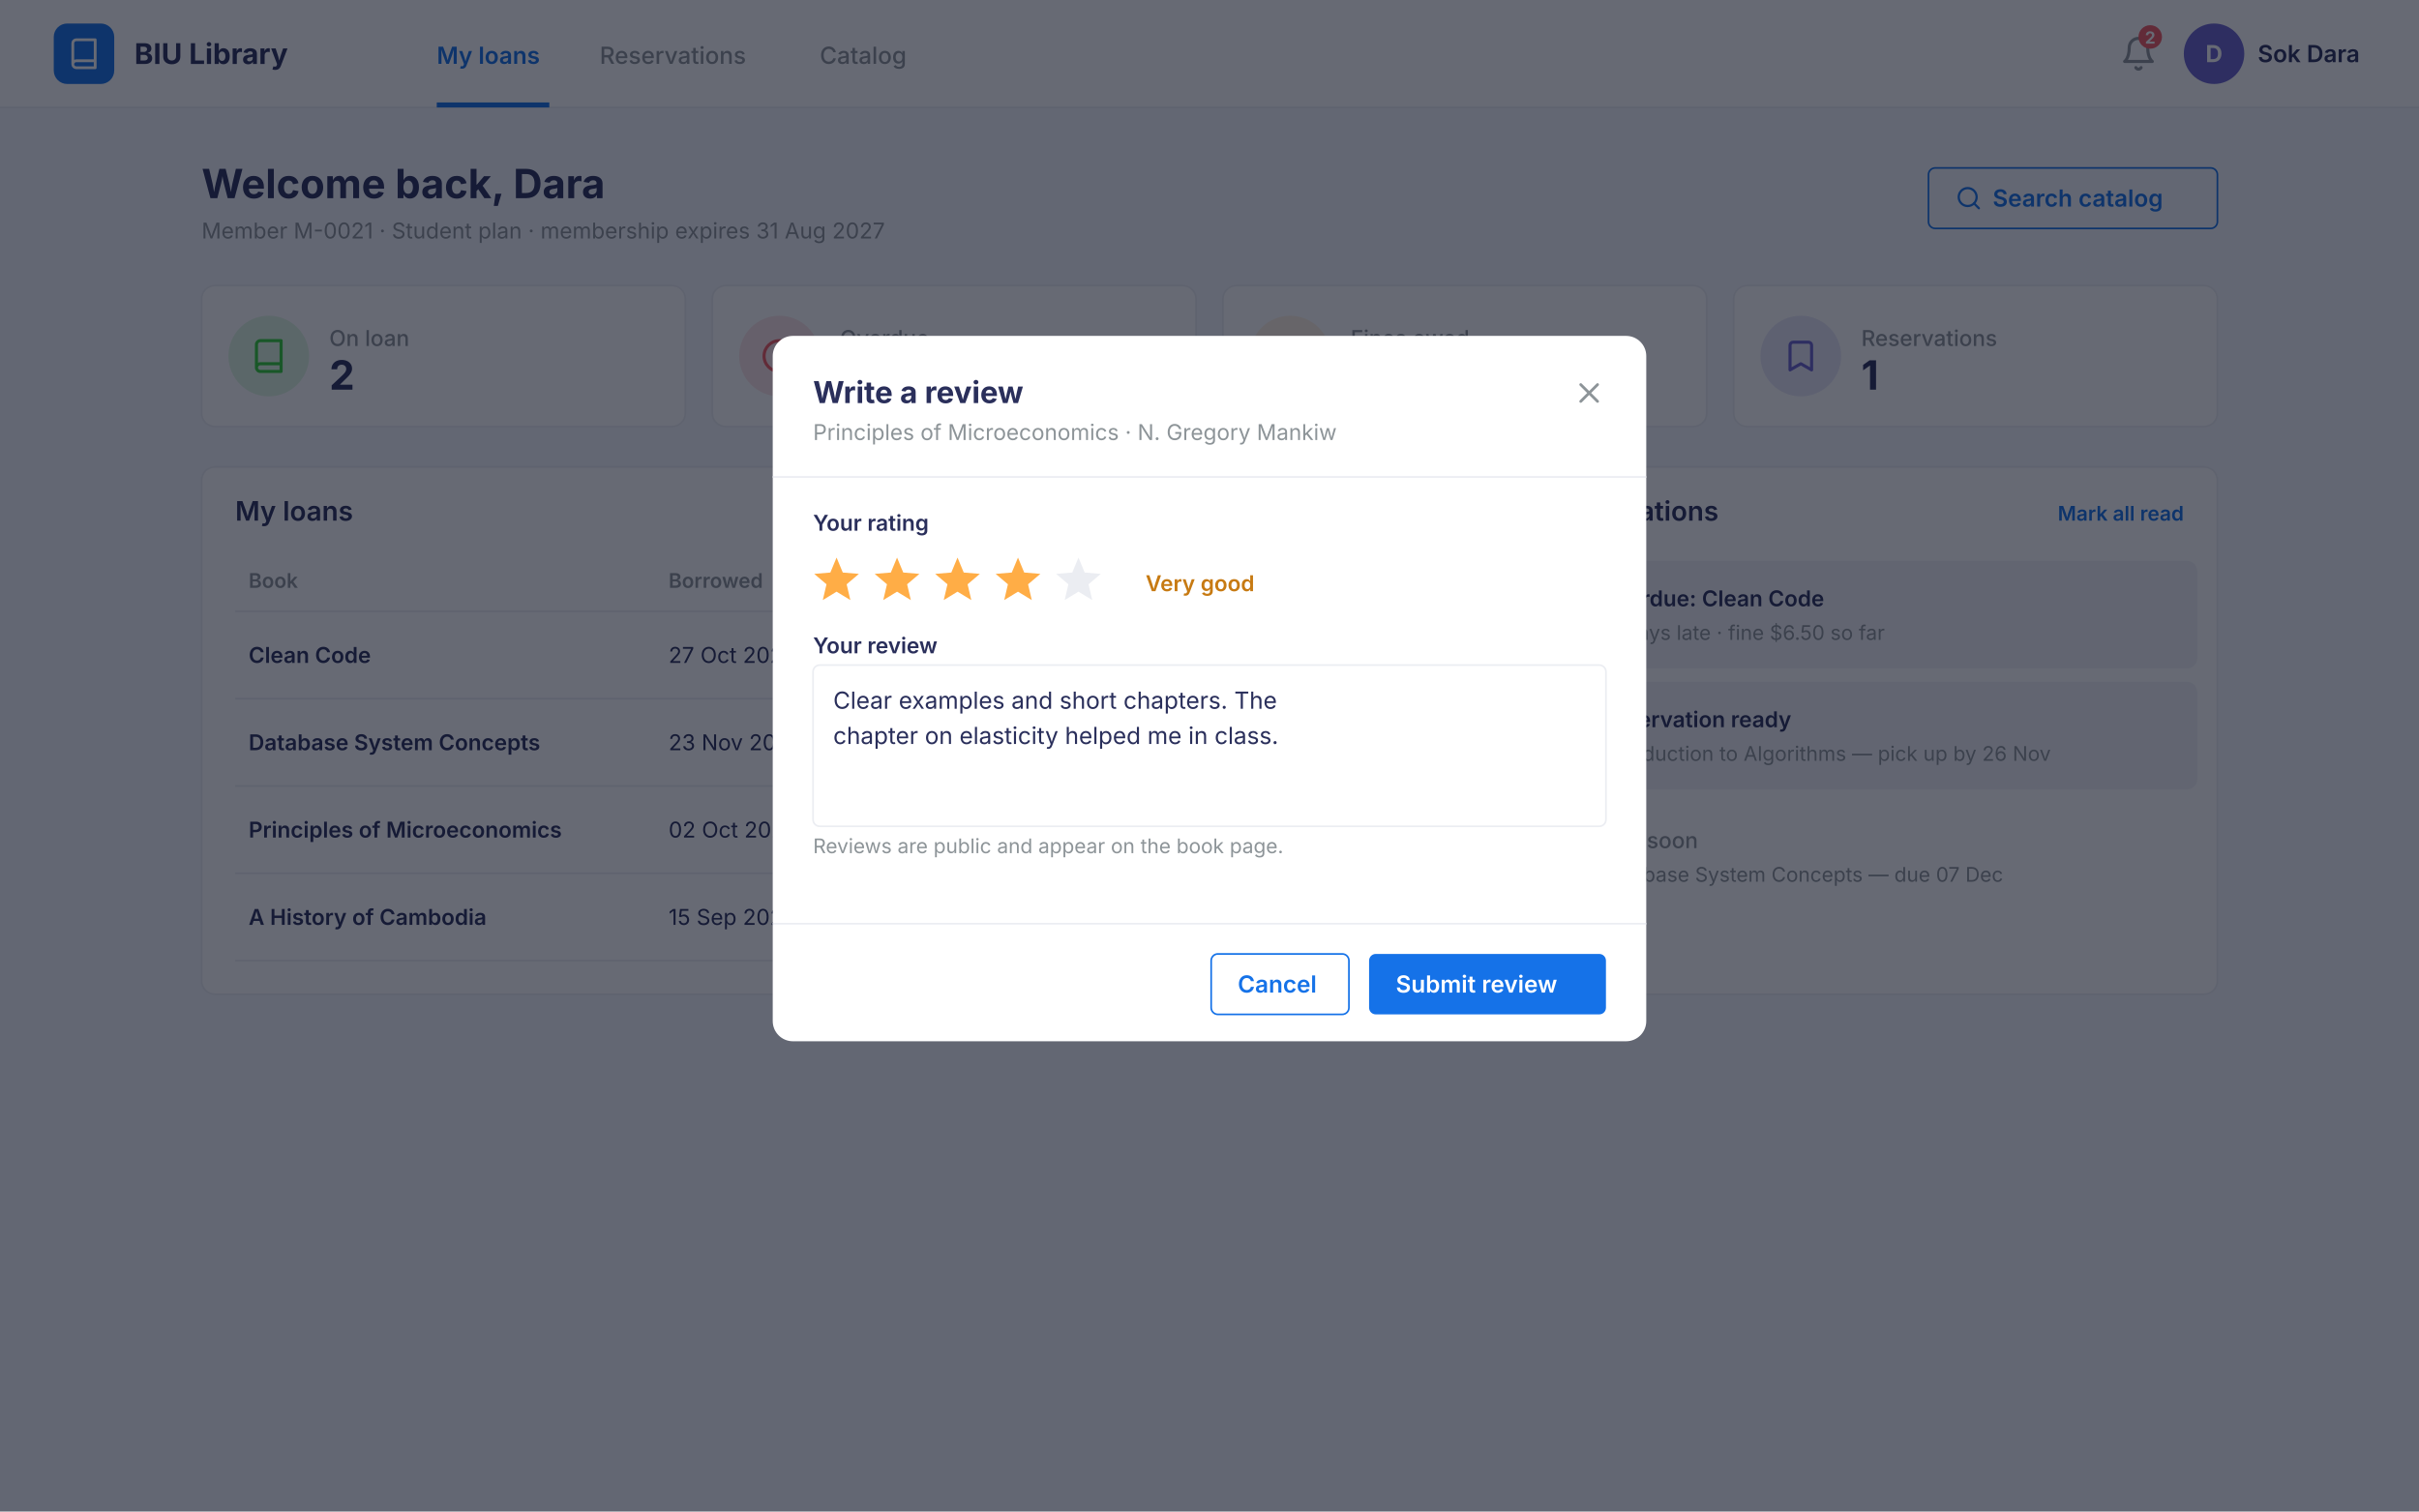
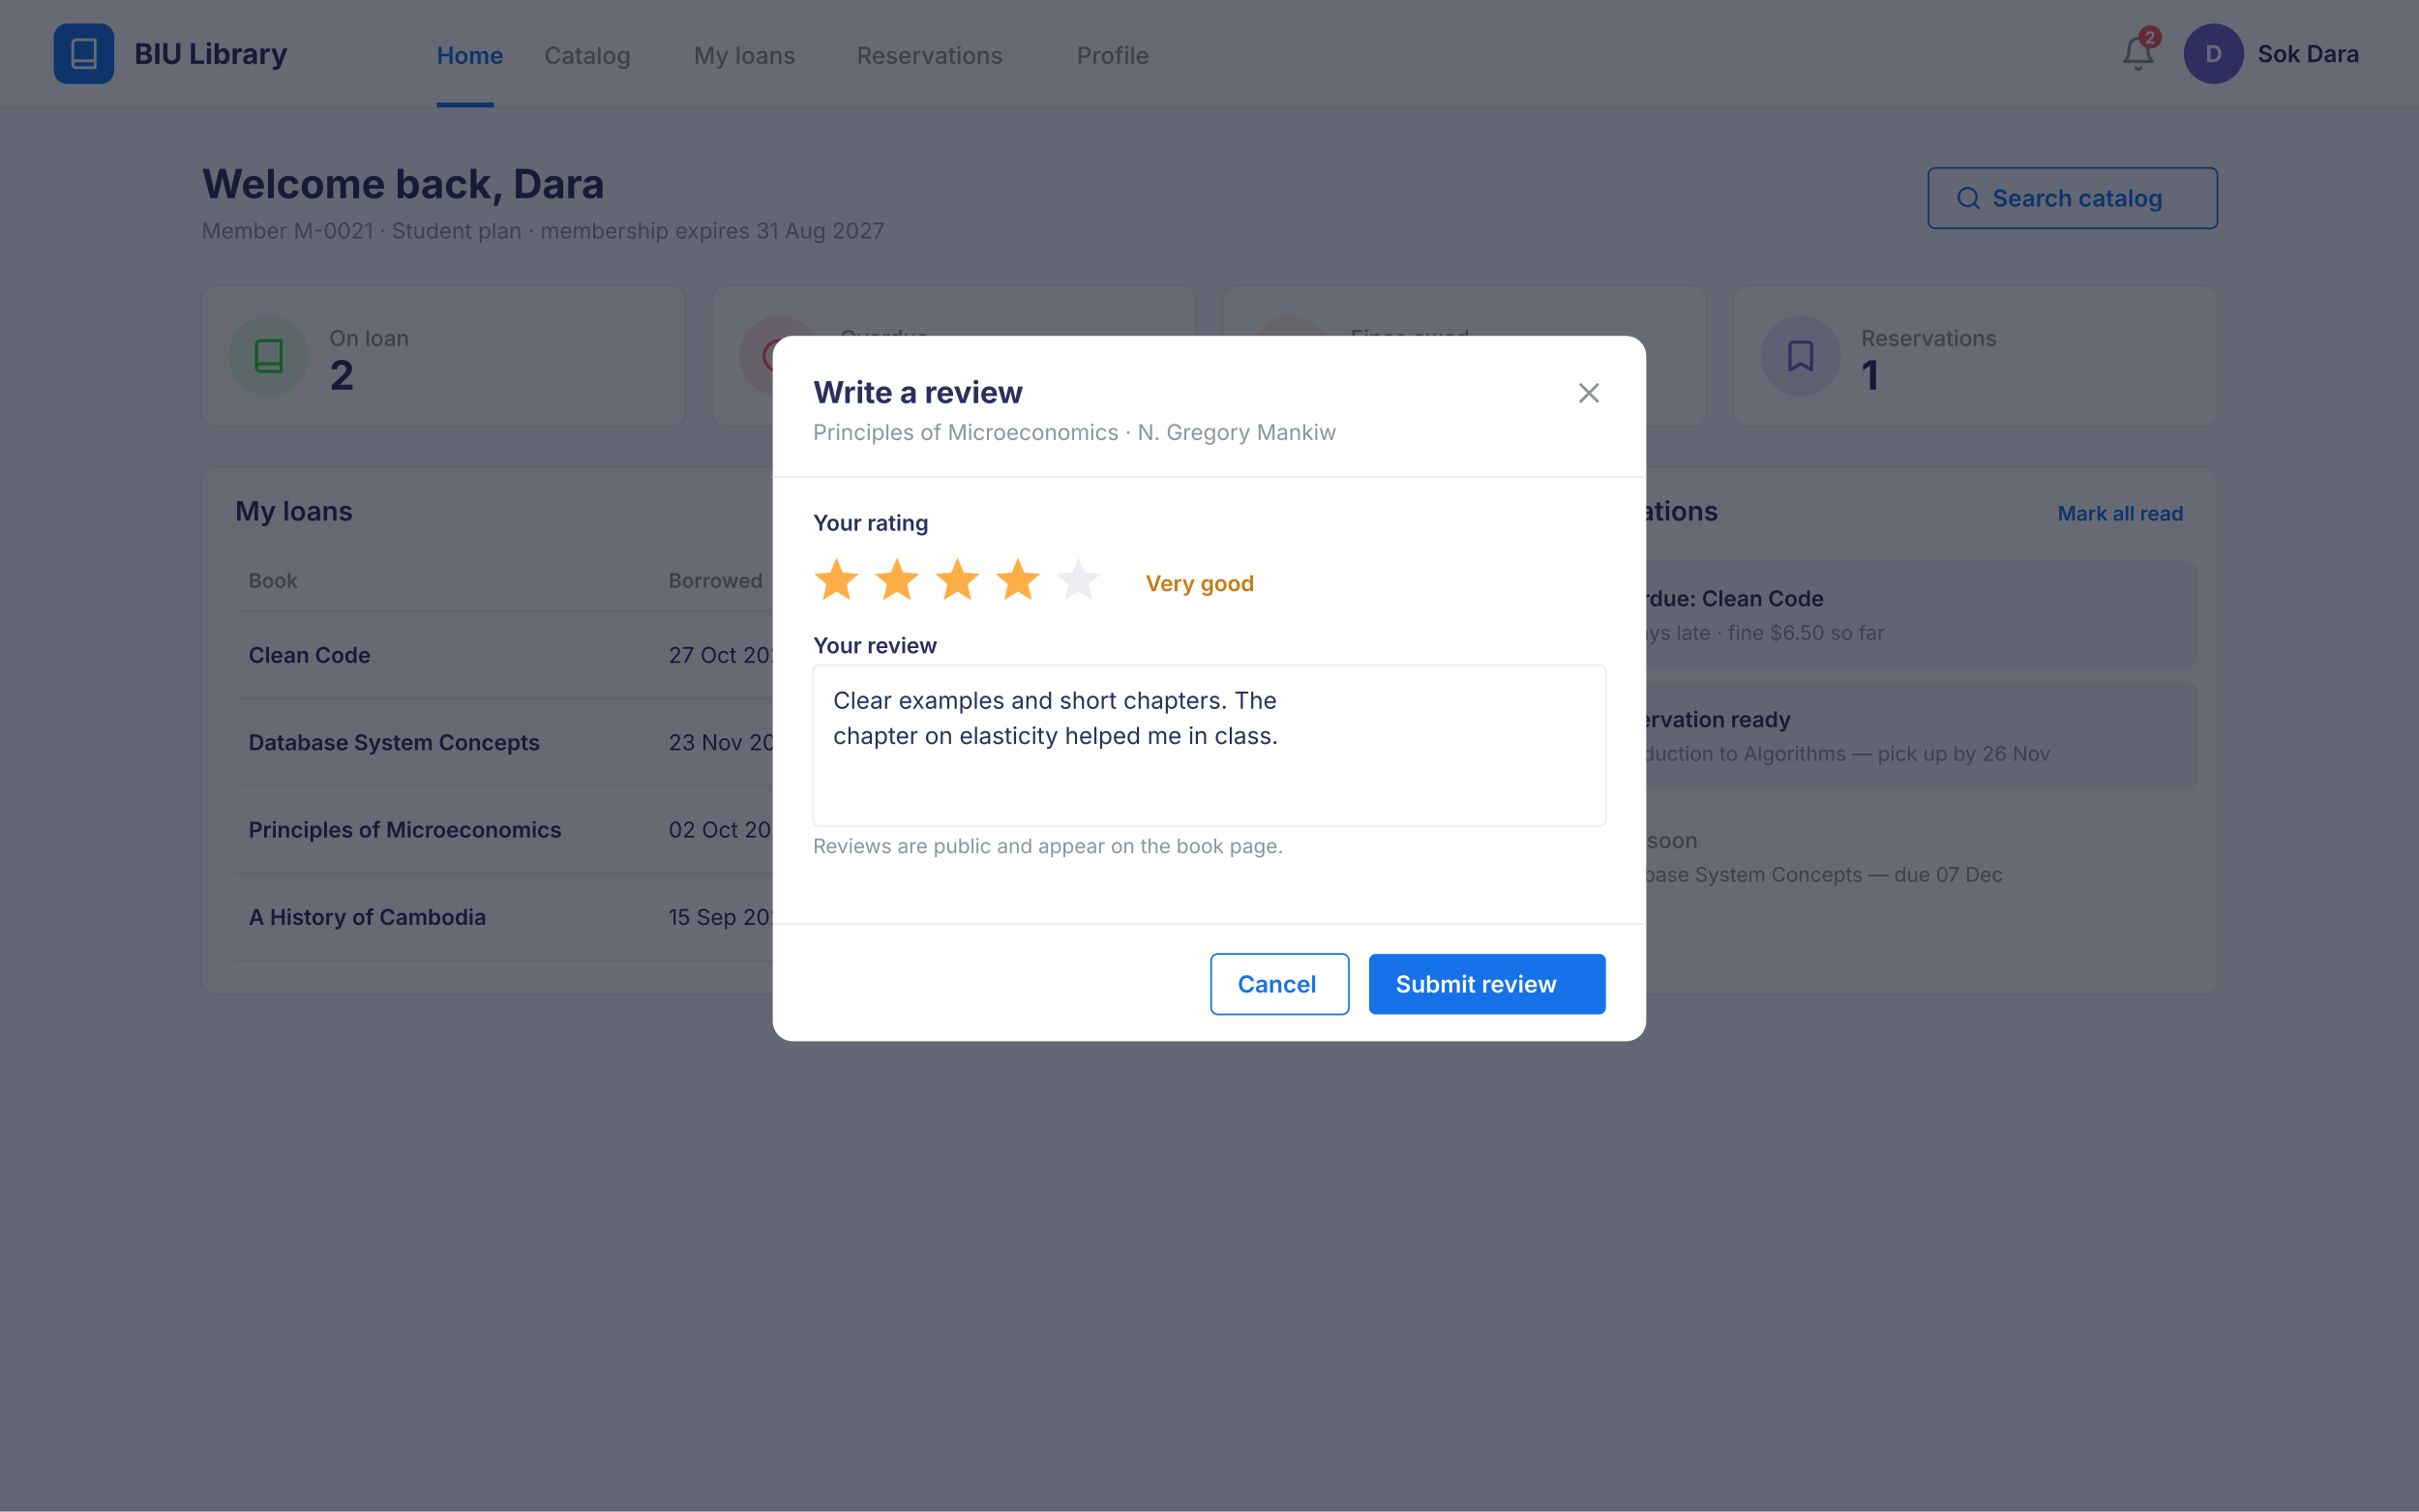
<svg xmlns="http://www.w3.org/2000/svg" width="1440" height="900" viewBox="0 0 1440 900">
  <g id="30-Review-Modal">
    <rect id="Background" x="0" y="0" width="1440" height="900" fill="#F5F7FD" />
    <g id="Portal Navbar">
      <rect x="0" y="0" width="1440" height="64" fill="#FFFFFF" />
      <line x1="0" y1="64" x2="1440" y2="64" stroke="#EBEDF2" stroke-width="1" />
      <g id="Logo">
        <rect x="32" y="14" width="36" height="36" rx="8" fill="#1572E8" />
        <g id="icon/book" transform="translate(40 22) scale(0.8333)" fill="none" stroke="#FFFFFF" stroke-width="2" stroke-linecap="round" stroke-linejoin="round">
          <path d="M4 19.5v-15A2.5 2.5 0 0 1 6.5 2H20v20H6.5a2.5 2.5 0 0 1 0-5H20" />
        </g>
        <text x="80" y="38.1" font-family="Public Sans, Inter, Arial, sans-serif" font-size="17" font-weight="700" fill="#2A2F5B">BIU Library</text>
      </g>
-       <text x="260" y="38" font-family="Public Sans, Inter, Arial, sans-serif" font-size="14" font-weight="600" fill="#1572E8">My loans</text>
-       <rect x="260" y="61" width="67" height="3" fill="#1572E8" />
-       <text x="357" y="38" font-family="Public Sans, Inter, Arial, sans-serif" font-size="14" font-weight="500" fill="#8D9498">Reservations</text>
-       <text x="488" y="38" font-family="Public Sans, Inter, Arial, sans-serif" font-size="14" font-weight="500" fill="#8D9498">Catalog</text>
+       <text x="260" y="38" font-family="Public Sans, Inter, Arial, sans-serif" font-size="14" font-weight="600" fill="#1572E8">Home</text>
+       <rect x="260" y="61" width="34" height="3" fill="#1572E8" />
+       <text x="324" y="38" font-family="Public Sans, Inter, Arial, sans-serif" font-size="14" font-weight="500" fill="#8D9498">Catalog</text>
+       <text x="413" y="38" font-family="Public Sans, Inter, Arial, sans-serif" font-size="14" font-weight="500" fill="#8D9498">My loans</text>
+       <text x="510" y="38" font-family="Public Sans, Inter, Arial, sans-serif" font-size="14" font-weight="500" fill="#8D9498">Reservations</text>
+       <text x="641" y="38" font-family="Public Sans, Inter, Arial, sans-serif" font-size="14" font-weight="500" fill="#8D9498">Profile</text>
      <g id="icon/bell" transform="translate(1262 21) scale(0.9167)" fill="none" stroke="#8D9498" stroke-width="2" stroke-linecap="round" stroke-linejoin="round">
        <path d="M6 8a6 6 0 0 1 12 0c0 7 3 9 3 9H3s3-2 3-9" />
        <path d="M10.3 21a1.94 1.94 0 0 0 3.4 0" />
      </g>
      <circle cx="1280" cy="22" r="7" fill="#F25961" />
      <text x="1280" y="26" font-family="Public Sans, Inter, Arial, sans-serif" font-size="10" font-weight="700" fill="#FFFFFF" text-anchor="middle">2</text>
      <circle cx="1318" cy="32" r="18" fill="#6861CE" />
      <text x="1318" y="37" font-family="Public Sans, Inter, Arial, sans-serif" font-size="14" font-weight="700" fill="#FFFFFF" text-anchor="middle">D</text>
      <text x="1344" y="37" font-family="Public Sans, Inter, Arial, sans-serif" font-size="14" font-weight="600" fill="#2A2F5B">Sok Dara</text>
    </g>
    <g id="Welcome">
      <text x="120" y="118" font-family="Public Sans, Inter, Arial, sans-serif" font-size="24" font-weight="700" fill="#2A2F5B">Welcome back, Dara</text>
      <text x="120" y="142" font-family="Public Sans, Inter, Arial, sans-serif" font-size="13" font-weight="400" fill="#8D9498">Member M-0021 · Student plan · membership expires 31 Aug 2027</text>
    </g>
    <g id="Button/outline/Search catalog">
      <rect x="1148" y="100" width="172" height="36" rx="4" fill="none" stroke="#1572E8" stroke-width="1" />
      <g id="icon/search" transform="translate(1164 110.0) scale(0.6667)" fill="none" stroke="#1572E8" stroke-width="2" stroke-linecap="round" stroke-linejoin="round">
        <circle cx="11" cy="11" r="8" />
        <path d="m21 21-4.3-4.3" />
      </g>
      <text x="1186.2" y="123.0" font-family="Public Sans, Inter, Arial, sans-serif" font-size="14" font-weight="600" fill="#1572E8">Search catalog</text>
    </g>
    <g id="KPI Row">
      <g id="KPI/On loan">
        <rect x="120" y="170" width="288" height="84" rx="8" fill="#FFFFFF" stroke="#EBEDF2" stroke-width="1" />
        <circle cx="160" cy="212.0" r="24" fill="#31CE36" fill-opacity="0.15" />
        <g id="icon/book" transform="translate(149 201.0) scale(0.9167)" fill="none" stroke="#31CE36" stroke-width="2" stroke-linecap="round" stroke-linejoin="round">
          <path d="M4 19.5v-15A2.5 2.5 0 0 1 6.5 2H20v20H6.5a2.5 2.5 0 0 1 0-5H20" />
        </g>
        <text x="196" y="206" font-family="Public Sans, Inter, Arial, sans-serif" font-size="13" font-weight="500" fill="#8D9498">On loan</text>
        <text x="196" y="232" font-family="Public Sans, Inter, Arial, sans-serif" font-size="24" font-weight="700" fill="#2A2F5B">2</text>
      </g>
      <g id="KPI/Overdue">
        <rect x="424" y="170" width="288" height="84" rx="8" fill="#FFFFFF" stroke="#EBEDF2" stroke-width="1" />
        <circle cx="464" cy="212.0" r="24" fill="#F25961" fill-opacity="0.15" />
        <g id="icon/clock" transform="translate(453 201.0) scale(0.9167)" fill="none" stroke="#F25961" stroke-width="2" stroke-linecap="round" stroke-linejoin="round">
          <circle cx="12" cy="12" r="10" />
          <path d="M12 6v6l4 2" />
        </g>
        <text x="500" y="206" font-family="Public Sans, Inter, Arial, sans-serif" font-size="13" font-weight="500" fill="#8D9498">Overdue</text>
        <text x="500" y="232" font-family="Public Sans, Inter, Arial, sans-serif" font-size="24" font-weight="700" fill="#F25961">1</text>
      </g>
      <g id="KPI/Fines owed">
        <rect x="728" y="170" width="288" height="84" rx="8" fill="#FFFFFF" stroke="#EBEDF2" stroke-width="1" />
        <circle cx="768" cy="212.0" r="24" fill="#FFAD46" fill-opacity="0.15" />
        <g id="icon/dollar" transform="translate(757 201.0) scale(0.9167)" fill="none" stroke="#FFAD46" stroke-width="2" stroke-linecap="round" stroke-linejoin="round">
          <path d="M12 2v20" />
          <path d="M17 5H9.5a3.5 3.5 0 0 0 0 7h5a3.5 3.5 0 0 1 0 7H6" />
        </g>
        <text x="804" y="206" font-family="Public Sans, Inter, Arial, sans-serif" font-size="13" font-weight="500" fill="#8D9498">Fines owed</text>
        <text x="804" y="232" font-family="Public Sans, Inter, Arial, sans-serif" font-size="24" font-weight="700" fill="#2A2F5B">$6.50</text>
      </g>
      <g id="KPI/Reservations">
        <rect x="1032" y="170" width="288" height="84" rx="8" fill="#FFFFFF" stroke="#EBEDF2" stroke-width="1" />
        <circle cx="1072" cy="212.0" r="24" fill="#6861CE" fill-opacity="0.15" />
        <g id="icon/bookmark" transform="translate(1061 201.0) scale(0.9167)" fill="none" stroke="#6861CE" stroke-width="2" stroke-linecap="round" stroke-linejoin="round">
          <path d="m19 21-7-4-7 4V5a2 2 0 0 1 2-2h10a2 2 0 0 1 2 2v16z" />
        </g>
        <text x="1108" y="206" font-family="Public Sans, Inter, Arial, sans-serif" font-size="13" font-weight="500" fill="#8D9498">Reservations</text>
        <text x="1108" y="232" font-family="Public Sans, Inter, Arial, sans-serif" font-size="24" font-weight="700" fill="#2A2F5B">1</text>
      </g>
    </g>
    <g id="My loans">
      <rect x="120" y="278" width="768" height="314" rx="8" fill="#FFFFFF" stroke="#EBEDF2" stroke-width="1" />
      <text x="140" y="310" font-family="Public Sans, Inter, Arial, sans-serif" font-size="16" font-weight="600" fill="#2A2F5B">My loans</text>
      <g id="My loans table">
        <text x="148" y="350" font-family="Public Sans, Inter, Arial, sans-serif" font-size="12" font-weight="600" fill="#8D9498">Book</text>
        <text x="398" y="350" font-family="Public Sans, Inter, Arial, sans-serif" font-size="12" font-weight="600" fill="#8D9498">Borrowed</text>
        <text x="503" y="350" font-family="Public Sans, Inter, Arial, sans-serif" font-size="12" font-weight="600" fill="#8D9498">Due</text>
        <text x="608" y="350" font-family="Public Sans, Inter, Arial, sans-serif" font-size="12" font-weight="600" fill="#8D9498">Status</text>
        <text x="718" y="350" font-family="Public Sans, Inter, Arial, sans-serif" font-size="12" font-weight="600" fill="#8D9498" />
        <line x1="140" y1="364" x2="868" y2="364" stroke="#EBEDF2" stroke-width="1" />
        <g id="Row 1">
          <text x="148" y="394.7" font-family="Public Sans, Inter, Arial, sans-serif" font-size="13" font-weight="600" fill="#2A2F5B">Clean Code</text>
          <text x="398" y="394.7" font-family="Public Sans, Inter, Arial, sans-serif" font-size="13" font-weight="400" fill="#2A2F5B">27 Oct 2026</text>
          <text x="503" y="394.7" font-family="Public Sans, Inter, Arial, sans-serif" font-size="13" font-weight="600" fill="#D63E46">10 Nov 2026</text>
          <g id="Badge/overdue">
            <rect x="608" y="379.0" width="68" height="22" rx="11" fill="#F25961" fill-opacity="0.15" />
            <text x="617" y="394.3" font-family="Public Sans, Inter, Arial, sans-serif" font-size="12" font-weight="600" fill="#D63E46">overdue</text>
          </g>
          <text x="718" y="394.7" font-family="Public Sans, Inter, Arial, sans-serif" font-size="13" font-weight="400" fill="#8D9498">Return at desk</text>
          <line x1="140" y1="416" x2="868" y2="416" stroke="#EBEDF2" stroke-width="1" />
        </g>
        <g id="Row 2">
          <text x="148" y="446.7" font-family="Public Sans, Inter, Arial, sans-serif" font-size="13" font-weight="600" fill="#2A2F5B">Database System Concepts</text>
          <text x="398" y="446.7" font-family="Public Sans, Inter, Arial, sans-serif" font-size="13" font-weight="400" fill="#2A2F5B">23 Nov 2026</text>
          <text x="503" y="446.7" font-family="Public Sans, Inter, Arial, sans-serif" font-size="13" font-weight="400" fill="#2A2F5B">07 Dec 2026</text>
          <g id="Badge/borrowed">
            <rect x="608" y="431.0" width="76" height="22" rx="11" fill="#FFAD46" fill-opacity="0.15" />
            <text x="617" y="446.3" font-family="Public Sans, Inter, Arial, sans-serif" font-size="12" font-weight="600" fill="#C77A12">borrowed</text>
          </g>
          <g id="Button/outline/Renew">
            <rect x="718" y="428.0" width="68" height="28" rx="4" fill="none" stroke="#1572E8" stroke-width="1" />
            <text x="734.0" y="446.3" font-family="Public Sans, Inter, Arial, sans-serif" font-size="12" font-weight="600" fill="#1572E8">Renew</text>
          </g>
          <line x1="140" y1="468" x2="868" y2="468" stroke="#EBEDF2" stroke-width="1" />
        </g>
        <g id="Row 3">
          <text x="148" y="498.7" font-family="Public Sans, Inter, Arial, sans-serif" font-size="13" font-weight="600" fill="#2A2F5B">Principles of Microeconomics</text>
          <text x="398" y="498.7" font-family="Public Sans, Inter, Arial, sans-serif" font-size="13" font-weight="400" fill="#2A2F5B">02 Oct 2026</text>
          <text x="503" y="498.7" font-family="Public Sans, Inter, Arial, sans-serif" font-size="13" font-weight="400" fill="#2A2F5B">16 Oct 2026</text>
          <g id="Badge/returned">
            <rect x="608" y="483.0" width="76" height="22" rx="11" fill="#31CE36" fill-opacity="0.15" />
            <text x="617" y="498.3" font-family="Public Sans, Inter, Arial, sans-serif" font-size="12" font-weight="600" fill="#1F9D23">returned</text>
          </g>
          <g id="Button/outline/Write review">
            <rect x="718" y="480.0" width="118" height="28" rx="4" fill="none" stroke="#1572E8" stroke-width="1" />
            <text x="733.8" y="498.3" font-family="Public Sans, Inter, Arial, sans-serif" font-size="12" font-weight="600" fill="#1572E8">Write review</text>
          </g>
          <line x1="140" y1="520" x2="868" y2="520" stroke="#EBEDF2" stroke-width="1" />
        </g>
        <g id="Row 4">
          <text x="148" y="550.7" font-family="Public Sans, Inter, Arial, sans-serif" font-size="13" font-weight="600" fill="#2A2F5B">A History of Cambodia</text>
          <text x="398" y="550.7" font-family="Public Sans, Inter, Arial, sans-serif" font-size="13" font-weight="400" fill="#2A2F5B">15 Sep 2026</text>
          <text x="503" y="550.7" font-family="Public Sans, Inter, Arial, sans-serif" font-size="13" font-weight="400" fill="#2A2F5B">29 Sep 2026</text>
          <g id="Badge/returned">
            <rect x="608" y="535.0" width="76" height="22" rx="11" fill="#31CE36" fill-opacity="0.15" />
            <text x="617" y="550.3" font-family="Public Sans, Inter, Arial, sans-serif" font-size="12" font-weight="600" fill="#1F9D23">returned</text>
          </g>
          <g id="Button/outline/Write review">
            <rect x="718" y="532.0" width="118" height="28" rx="4" fill="none" stroke="#1572E8" stroke-width="1" />
            <text x="733.8" y="550.3" font-family="Public Sans, Inter, Arial, sans-serif" font-size="12" font-weight="600" fill="#1572E8">Write review</text>
          </g>
          <line x1="140" y1="572" x2="868" y2="572" stroke="#EBEDF2" stroke-width="1" />
        </g>
      </g>
    </g>
    <g id="Notifications">
      <rect x="904" y="278" width="416" height="314" rx="8" fill="#FFFFFF" stroke="#EBEDF2" stroke-width="1" />
      <text x="924" y="310" font-family="Public Sans, Inter, Arial, sans-serif" font-size="16" font-weight="600" fill="#2A2F5B">Notifications</text>
      <text x="1300" y="310" font-family="Public Sans, Inter, Arial, sans-serif" font-size="12" font-weight="600" fill="#1572E8" text-anchor="end">Mark all read</text>
      <g id="Notification 1">
        <rect x="916" y="334" width="392" height="64" rx="6" fill="#F2F3F8" />
        <circle cx="936" cy="366" r="5" fill="#F25961" />
        <text x="952" y="361" font-family="Public Sans, Inter, Arial, sans-serif" font-size="13" font-weight="600" fill="#2A2F5B">Overdue: Clean Code</text>
        <text x="952" y="381" font-family="Public Sans, Inter, Arial, sans-serif" font-size="12" font-weight="400" fill="#8D9498">13 days late · fine $6.50 so far</text>
      </g>
      <g id="Notification 2">
        <rect x="916" y="406" width="392" height="64" rx="6" fill="#F2F3F8" />
        <circle cx="936" cy="438" r="5" fill="#31CE36" />
        <text x="952" y="433" font-family="Public Sans, Inter, Arial, sans-serif" font-size="13" font-weight="600" fill="#2A2F5B">Reservation ready</text>
        <text x="952" y="453" font-family="Public Sans, Inter, Arial, sans-serif" font-size="12" font-weight="400" fill="#8D9498">Introduction to Algorithms — pick up by 26 Nov</text>
      </g>
      <g id="Notification 3">
        <rect x="916" y="478" width="392" height="64" rx="6" fill="#FFFFFF" />
        <circle cx="936" cy="510" r="5" fill="#FFAD46" />
        <text x="952" y="505" font-family="Public Sans, Inter, Arial, sans-serif" font-size="13" font-weight="500" fill="#8D9498">Due soon</text>
        <text x="952" y="525" font-family="Public Sans, Inter, Arial, sans-serif" font-size="12" font-weight="400" fill="#8D9498">Database System Concepts — due 07 Dec</text>
      </g>
    </g>
    <rect id="Overlay" x="0" y="0" width="1440" height="900" fill="#0B1020" fill-opacity="0.62" />
    <g id="Modal/Write a review">
      <rect x="460.0" y="200" width="520" height="420" rx="12" fill="#FFFFFF" />
      <g id="Modal header">
        <text x="484.0" y="240" font-family="Public Sans, Inter, Arial, sans-serif" font-size="18" font-weight="700" fill="#2A2F5B">Write a review</text>
        <g id="icon/x" transform="translate(936.0 224) scale(0.8333)" fill="none" stroke="#8D9498" stroke-width="2" stroke-linecap="round" stroke-linejoin="round">
          <path d="M18 6 6 18" />
          <path d="m6 6 12 12" />
        </g>
        <text x="484.0" y="262" font-family="Public Sans, Inter, Arial, sans-serif" font-size="13" font-weight="400" fill="#8D9498">Principles of Microeconomics · N. Gregory Mankiw</text>
        <line x1="460.0" y1="284" x2="980.0" y2="284" stroke="#EBEDF2" stroke-width="1" />
      </g>
      <text x="484.0" y="316" font-family="Public Sans, Inter, Arial, sans-serif" font-size="13" font-weight="600" fill="#2A2F5B">Your rating</text>
      <g id="Rating input">
        <polygon points="498.0,332.0 501.7,340.9 511.3,341.7 504.0,347.9 506.2,357.3 498.0,352.3 489.8,357.3 492.0,347.9 484.7,341.7 494.3,340.9" fill="#FFAD46" />
        <polygon points="534.0,332.0 537.7,340.9 547.3,341.7 540.0,347.9 542.2,357.3 534.0,352.3 525.8,357.3 528.0,347.9 520.7,341.7 530.3,340.9" fill="#FFAD46" />
        <polygon points="570.0,332.0 573.7,340.9 583.3,341.7 576.0,347.9 578.2,357.3 570.0,352.3 561.8,357.3 564.0,347.9 556.7,341.7 566.3,340.9" fill="#FFAD46" />
        <polygon points="606.0,332.0 609.7,340.9 619.3,341.7 612.0,347.9 614.2,357.3 606.0,352.3 597.8,357.3 600.0,347.9 592.7,341.7 602.3,340.9" fill="#FFAD46" />
        <polygon points="642.0,332.0 645.7,340.9 655.3,341.7 648.0,347.9 650.2,357.3 642.0,352.3 633.8,357.3 636.0,347.9 628.7,341.7 638.3,340.9" fill="#EBEDF2" />
      </g>
      <text x="682.0" y="352" font-family="Public Sans, Inter, Arial, sans-serif" font-size="13" font-weight="600" fill="#C77A12">Very good</text>
      <g id="Textarea/Your review">
        <text x="484" y="389" font-family="Public Sans, Inter, Arial, sans-serif" font-size="13" font-weight="600" fill="#2A2F5B">Your review</text>
        <rect x="484" y="396" width="472" height="96" rx="4" fill="#FFFFFF" stroke="#EBEDF2" stroke-width="1" />
        <text x="496" y="422" font-family="Public Sans, Inter, Arial, sans-serif" font-size="14" font-weight="400" fill="#2A2F5B">Clear examples and short chapters. The</text>
        <text x="496" y="443" font-family="Public Sans, Inter, Arial, sans-serif" font-size="14" font-weight="400" fill="#2A2F5B">chapter on elasticity helped me in class.</text>
      </g>
      <text x="484" y="508" font-family="Public Sans, Inter, Arial, sans-serif" font-size="12" font-weight="400" fill="#8D9498">Reviews are public and appear on the book page.</text>
      <line x1="460.0" y1="550" x2="980.0" y2="550" stroke="#EBEDF2" stroke-width="1" />
      <g id="Button/primary/Submit review">
        <rect x="815.0" y="568" width="141" height="36" rx="4" fill="#1572E8" />
        <text x="830.9" y="591.0" font-family="Public Sans, Inter, Arial, sans-serif" font-size="14" font-weight="600" fill="#FFFFFF">Submit review</text>
      </g>
      <g id="Button/outline/Cancel">
        <rect x="721.0" y="568" width="82" height="36" rx="4" fill="none" stroke="#1572E8" stroke-width="1" />
        <text x="736.8" y="591.0" font-family="Public Sans, Inter, Arial, sans-serif" font-size="14" font-weight="600" fill="#1572E8">Cancel</text>
      </g>
    </g>
  </g>
</svg>
